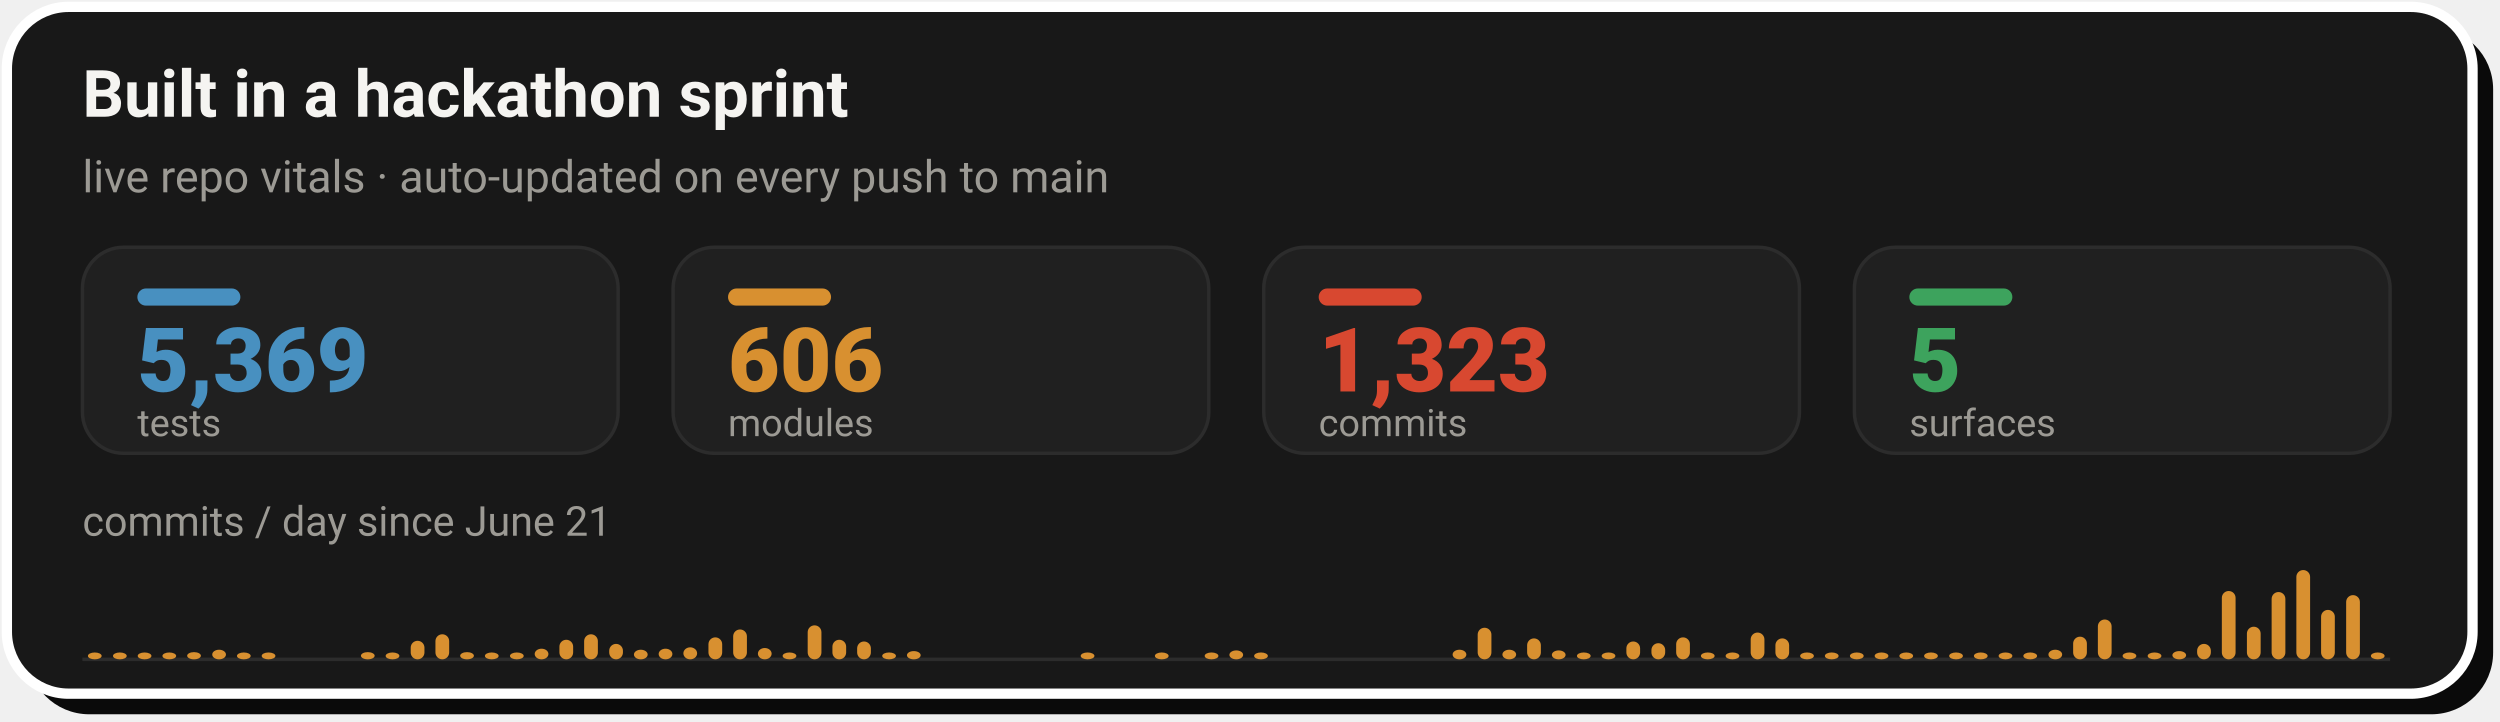
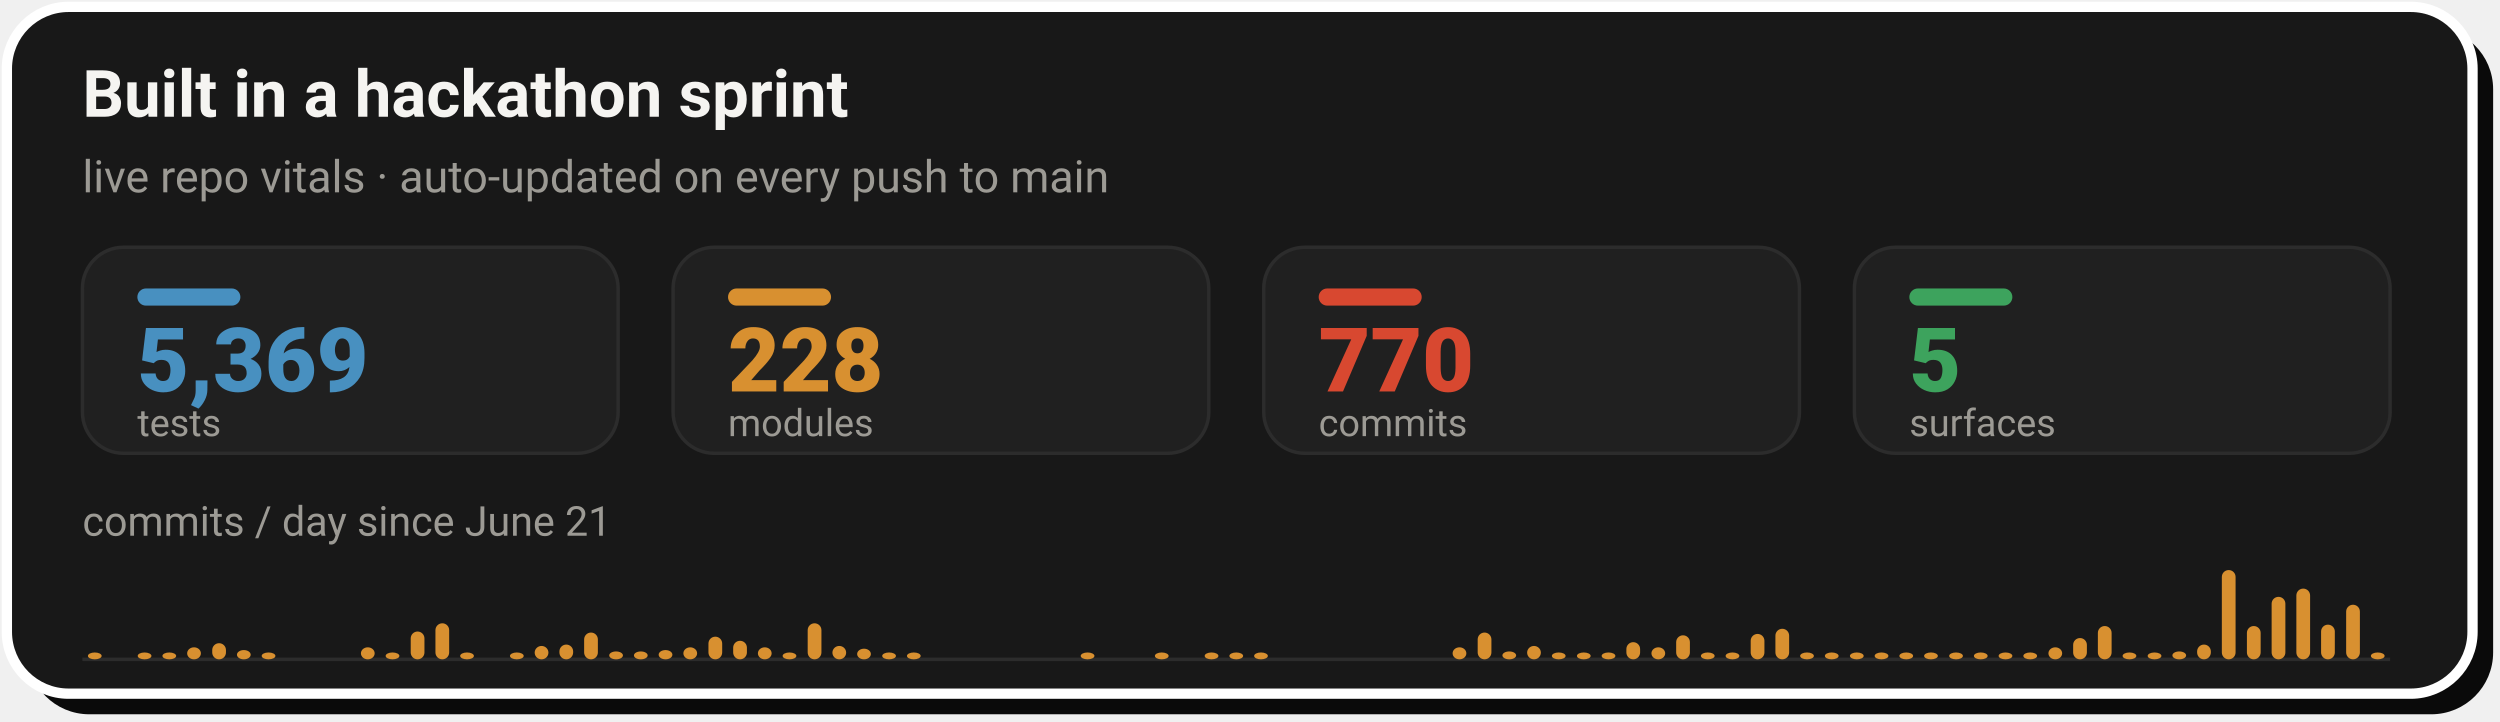
- <svg xmlns="http://www.w3.org/2000/svg" width="728" height="210" viewBox="0 0 728 210" role="img" aria-label="Live repo vitals: 5,369 tests, 606 modules, 1,323 commits across 5 surfaces, with a commits-per-day sprint velocity chart since June 21">
+ <svg xmlns="http://www.w3.org/2000/svg" width="728" height="210" viewBox="0 0 728 210" role="img" aria-label="Live repo vitals: 5,369 tests, 228 modules, 770 commits across 5 surfaces, with a commits-per-day sprint velocity chart since June 21">
  <rect x="8" y="8" width="718" height="200" rx="18" fill="#0A0A0A" />
  <rect x="2" y="2" width="718" height="200" rx="18" fill="#181818" stroke="#FFFFFF" stroke-width="3" />
  <text x="24" y="34" font-family="-apple-system,'Segoe UI',Roboto,Helvetica,Arial,sans-serif" font-size="19" font-weight="700" fill="#F5F4F1">Built in a hackathon sprint</text>
  <text x="24" y="56" font-family="-apple-system,'Segoe UI',Roboto,Helvetica,Arial,sans-serif" font-size="13" fill="#9C9A94">live repo vitals · auto-updated on every push to main</text>
  <rect x="24.0" y="72" width="156.0" height="60" rx="12" fill="#202020" stroke="#2C2C2C" stroke-width="1" />
  <rect x="40.0" y="84" width="30" height="5" rx="2.5" fill="#4890C0" />
  <text x="40.0" y="114" font-family="-apple-system,'Segoe UI',Roboto,Helvetica,Arial,sans-serif" font-size="26" font-weight="800" fill="#4890C0">5,369</text>
  <text x="40.0" y="127" font-family="-apple-system,'Segoe UI',Roboto,Helvetica,Arial,sans-serif" font-size="11" fill="#9C9A94">tests</text>
  <rect x="196.0" y="72" width="156.0" height="60" rx="12" fill="#202020" stroke="#2C2C2C" stroke-width="1" />
  <rect x="212.0" y="84" width="30" height="5" rx="2.5" fill="#D89030" />
-   <text x="212.0" y="114" font-family="-apple-system,'Segoe UI',Roboto,Helvetica,Arial,sans-serif" font-size="26" font-weight="800" fill="#D89030">606</text>
+   <text x="212.0" y="114" font-family="-apple-system,'Segoe UI',Roboto,Helvetica,Arial,sans-serif" font-size="26" font-weight="800" fill="#D89030">228</text>
  <text x="212.0" y="127" font-family="-apple-system,'Segoe UI',Roboto,Helvetica,Arial,sans-serif" font-size="11" fill="#9C9A94">modules</text>
  <rect x="368.0" y="72" width="156.0" height="60" rx="12" fill="#202020" stroke="#2C2C2C" stroke-width="1" />
  <rect x="384.0" y="84" width="30" height="5" rx="2.5" fill="#D84830" />
-   <text x="384.0" y="114" font-family="-apple-system,'Segoe UI',Roboto,Helvetica,Arial,sans-serif" font-size="26" font-weight="800" fill="#D84830">1,323</text>
+   <text x="384.0" y="114" font-family="-apple-system,'Segoe UI',Roboto,Helvetica,Arial,sans-serif" font-size="26" font-weight="800" fill="#D84830">770</text>
  <text x="384.0" y="127" font-family="-apple-system,'Segoe UI',Roboto,Helvetica,Arial,sans-serif" font-size="11" fill="#9C9A94">commits</text>
  <rect x="540.0" y="72" width="156.0" height="60" rx="12" fill="#202020" stroke="#2C2C2C" stroke-width="1" />
  <rect x="556.0" y="84" width="30" height="5" rx="2.5" fill="#3DA35D" />
  <text x="556.0" y="114" font-family="-apple-system,'Segoe UI',Roboto,Helvetica,Arial,sans-serif" font-size="26" font-weight="800" fill="#3DA35D">5</text>
  <text x="556.0" y="127" font-family="-apple-system,'Segoe UI',Roboto,Helvetica,Arial,sans-serif" font-size="11" fill="#9C9A94">surfaces</text>
  <text x="24" y="156" font-family="-apple-system,'Segoe UI',Roboto,Helvetica,Arial,sans-serif" font-size="12" fill="#9C9A94">commits / day since June 21</text>
  <line x1="24.0" y1="192" x2="696.0" y2="192" stroke="#2C2C2C" stroke-width="1" />
  <rect x="25.6" y="190.0" width="4.0" height="2.0" rx="2" fill="#D89030" />
-   <rect x="32.9" y="190.0" width="4.0" height="2.0" rx="2" fill="#D89030" />
  <rect x="40.1" y="190.0" width="4.0" height="2.0" rx="2" fill="#D89030" />
  <rect x="47.3" y="190.0" width="4.0" height="2.0" rx="2" fill="#D89030" />
-   <rect x="54.5" y="189.9" width="4.0" height="2.1" rx="2" fill="#D89030" />
-   <rect x="61.8" y="189.2" width="4.0" height="2.8" rx="2" fill="#D89030" />
-   <rect x="69.0" y="190.0" width="4.0" height="2.0" rx="2" fill="#D89030" />
+   <rect x="54.5" y="188.5" width="4.0" height="3.5" rx="2" fill="#D89030" />
+   <rect x="61.8" y="187.3" width="4.0" height="4.7" rx="2" fill="#D89030" />
+   <rect x="69.0" y="189.3" width="4.0" height="2.7" rx="2" fill="#D89030" />
  <rect x="76.2" y="190.0" width="4.0" height="2.0" rx="2" fill="#D89030" />
-   <rect x="105.1" y="189.9" width="4.0" height="2.1" rx="2" fill="#D89030" />
+   <rect x="105.1" y="188.5" width="4.0" height="3.5" rx="2" fill="#D89030" />
  <rect x="112.3" y="190.0" width="4.0" height="2.0" rx="2" fill="#D89030" />
-   <rect x="119.6" y="186.6" width="4.0" height="5.4" rx="2" fill="#D89030" />
-   <rect x="126.8" y="184.7" width="4.0" height="7.3" rx="2" fill="#D89030" />
-   <rect x="134.0" y="189.9" width="4.0" height="2.1" rx="2" fill="#D89030" />
-   <rect x="141.2" y="190.0" width="4.0" height="2.0" rx="2" fill="#D89030" />
+   <rect x="119.6" y="183.9" width="4.0" height="8.1" rx="2" fill="#D89030" />
+   <rect x="126.8" y="181.5" width="4.0" height="10.5" rx="2" fill="#D89030" />
+   <rect x="134.0" y="190.0" width="4.0" height="2.0" rx="2" fill="#D89030" />
  <rect x="148.5" y="190.0" width="4.0" height="2.0" rx="2" fill="#D89030" />
-   <rect x="155.7" y="188.9" width="4.0" height="3.1" rx="2" fill="#D89030" />
-   <rect x="162.9" y="186.3" width="4.0" height="5.7" rx="2" fill="#D89030" />
-   <rect x="170.1" y="184.7" width="4.0" height="7.3" rx="2" fill="#D89030" />
-   <rect x="177.4" y="187.5" width="4.0" height="4.5" rx="2" fill="#D89030" />
-   <rect x="184.6" y="189.2" width="4.0" height="2.8" rx="2" fill="#D89030" />
-   <rect x="191.8" y="188.9" width="4.0" height="3.1" rx="2" fill="#D89030" />
+   <rect x="155.7" y="188.1" width="4.0" height="3.9" rx="2" fill="#D89030" />
+   <rect x="162.9" y="187.7" width="4.0" height="4.3" rx="2" fill="#D89030" />
+   <rect x="170.1" y="184.2" width="4.0" height="7.8" rx="2" fill="#D89030" />
+   <rect x="177.4" y="189.7" width="4.0" height="2.3" rx="2" fill="#D89030" />
+   <rect x="184.6" y="189.7" width="4.0" height="2.3" rx="2" fill="#D89030" />
+   <rect x="191.8" y="189.3" width="4.0" height="2.7" rx="2" fill="#D89030" />
  <rect x="199.0" y="188.5" width="4.0" height="3.5" rx="2" fill="#D89030" />
-   <rect x="206.3" y="185.6" width="4.0" height="6.4" rx="2" fill="#D89030" />
-   <rect x="213.5" y="183.3" width="4.0" height="8.7" rx="2" fill="#D89030" />
-   <rect x="220.7" y="188.7" width="4.0" height="3.3" rx="2" fill="#D89030" />
+   <rect x="206.3" y="185.4" width="4.0" height="6.6" rx="2" fill="#D89030" />
+   <rect x="213.5" y="186.6" width="4.0" height="5.4" rx="2" fill="#D89030" />
+   <rect x="220.7" y="188.5" width="4.0" height="3.5" rx="2" fill="#D89030" />
  <rect x="227.9" y="190.0" width="4.0" height="2.0" rx="2" fill="#D89030" />
-   <rect x="235.2" y="182.1" width="4.0" height="9.9" rx="2" fill="#D89030" />
-   <rect x="242.4" y="186.3" width="4.0" height="5.7" rx="2" fill="#D89030" />
-   <rect x="249.6" y="186.8" width="4.0" height="5.2" rx="2" fill="#D89030" />
+   <rect x="235.2" y="181.5" width="4.0" height="10.5" rx="2" fill="#D89030" />
+   <rect x="242.4" y="188.1" width="4.0" height="3.9" rx="2" fill="#D89030" />
+   <rect x="249.6" y="188.9" width="4.0" height="3.1" rx="2" fill="#D89030" />
  <rect x="256.9" y="190.0" width="4.0" height="2.0" rx="2" fill="#D89030" />
-   <rect x="264.1" y="189.6" width="4.0" height="2.4" rx="2" fill="#D89030" />
+   <rect x="264.1" y="190.0" width="4.0" height="2.0" rx="2" fill="#D89030" />
  <rect x="314.7" y="190.0" width="4.0" height="2.0" rx="2" fill="#D89030" />
  <rect x="336.3" y="190.0" width="4.0" height="2.0" rx="2" fill="#D89030" />
  <rect x="350.8" y="190.0" width="4.0" height="2.0" rx="2" fill="#D89030" />
-   <rect x="358.0" y="189.4" width="4.0" height="2.6" rx="2" fill="#D89030" />
+   <rect x="358.0" y="190.0" width="4.0" height="2.0" rx="2" fill="#D89030" />
  <rect x="365.2" y="190.0" width="4.0" height="2.0" rx="2" fill="#D89030" />
-   <rect x="423.0" y="189.2" width="4.0" height="2.8" rx="2" fill="#D89030" />
-   <rect x="430.3" y="182.8" width="4.0" height="9.2" rx="2" fill="#D89030" />
-   <rect x="437.5" y="189.2" width="4.0" height="2.8" rx="2" fill="#D89030" />
-   <rect x="444.7" y="185.9" width="4.0" height="6.1" rx="2" fill="#D89030" />
-   <rect x="451.9" y="189.4" width="4.0" height="2.6" rx="2" fill="#D89030" />
+   <rect x="423.0" y="188.5" width="4.0" height="3.5" rx="2" fill="#D89030" />
+   <rect x="430.3" y="184.2" width="4.0" height="7.8" rx="2" fill="#D89030" />
+   <rect x="437.5" y="189.7" width="4.0" height="2.3" rx="2" fill="#D89030" />
+   <rect x="444.7" y="188.1" width="4.0" height="3.9" rx="2" fill="#D89030" />
+   <rect x="451.9" y="190.0" width="4.0" height="2.0" rx="2" fill="#D89030" />
  <rect x="459.2" y="190.0" width="4.0" height="2.0" rx="2" fill="#D89030" />
  <rect x="466.4" y="190.0" width="4.0" height="2.0" rx="2" fill="#D89030" />
-   <rect x="473.6" y="186.8" width="4.0" height="5.2" rx="2" fill="#D89030" />
-   <rect x="480.9" y="187.3" width="4.0" height="4.7" rx="2" fill="#D89030" />
-   <rect x="488.1" y="185.6" width="4.0" height="6.4" rx="2" fill="#D89030" />
+   <rect x="473.6" y="187.0" width="4.0" height="5.0" rx="2" fill="#D89030" />
+   <rect x="480.9" y="188.5" width="4.0" height="3.5" rx="2" fill="#D89030" />
+   <rect x="488.1" y="185.0" width="4.0" height="7.0" rx="2" fill="#D89030" />
  <rect x="495.3" y="190.0" width="4.0" height="2.0" rx="2" fill="#D89030" />
  <rect x="502.5" y="190.0" width="4.0" height="2.0" rx="2" fill="#D89030" />
-   <rect x="509.8" y="184.2" width="4.0" height="7.8" rx="2" fill="#D89030" />
-   <rect x="517.0" y="185.9" width="4.0" height="6.1" rx="2" fill="#D89030" />
+   <rect x="509.8" y="184.6" width="4.0" height="7.4" rx="2" fill="#D89030" />
+   <rect x="517.0" y="183.1" width="4.0" height="8.9" rx="2" fill="#D89030" />
  <rect x="524.2" y="190.0" width="4.0" height="2.0" rx="2" fill="#D89030" />
  <rect x="531.4" y="190.0" width="4.0" height="2.0" rx="2" fill="#D89030" />
  <rect x="538.7" y="190.0" width="4.0" height="2.0" rx="2" fill="#D89030" />
  <rect x="545.9" y="190.0" width="4.0" height="2.0" rx="2" fill="#D89030" />
  <rect x="553.1" y="190.0" width="4.0" height="2.0" rx="2" fill="#D89030" />
  <rect x="560.3" y="190.0" width="4.0" height="2.0" rx="2" fill="#D89030" />
  <rect x="567.6" y="190.0" width="4.0" height="2.0" rx="2" fill="#D89030" />
  <rect x="574.8" y="190.0" width="4.0" height="2.0" rx="2" fill="#D89030" />
  <rect x="582.0" y="190.0" width="4.0" height="2.0" rx="2" fill="#D89030" />
  <rect x="589.2" y="190.0" width="4.0" height="2.0" rx="2" fill="#D89030" />
-   <rect x="596.5" y="189.2" width="4.0" height="2.8" rx="2" fill="#D89030" />
-   <rect x="603.7" y="185.4" width="4.0" height="6.6" rx="2" fill="#D89030" />
-   <rect x="610.9" y="180.4" width="4.0" height="11.6" rx="2" fill="#D89030" />
+   <rect x="596.5" y="188.5" width="4.0" height="3.5" rx="2" fill="#D89030" />
+   <rect x="603.7" y="185.8" width="4.0" height="6.2" rx="2" fill="#D89030" />
+   <rect x="610.9" y="182.3" width="4.0" height="9.7" rx="2" fill="#D89030" />
  <rect x="618.1" y="190.0" width="4.0" height="2.0" rx="2" fill="#D89030" />
  <rect x="625.4" y="190.0" width="4.0" height="2.0" rx="2" fill="#D89030" />
-   <rect x="632.6" y="189.6" width="4.0" height="2.4" rx="2" fill="#D89030" />
-   <rect x="639.8" y="187.5" width="4.0" height="4.5" rx="2" fill="#D89030" />
-   <rect x="647.0" y="172.1" width="4.0" height="19.9" rx="2" fill="#D89030" />
-   <rect x="654.3" y="182.5" width="4.0" height="9.5" rx="2" fill="#D89030" />
-   <rect x="661.5" y="172.4" width="4.0" height="19.6" rx="2" fill="#D89030" />
-   <rect x="668.7" y="166.0" width="4.0" height="26.0" rx="2" fill="#D89030" />
-   <rect x="675.9" y="177.6" width="4.0" height="14.4" rx="2" fill="#D89030" />
-   <rect x="683.2" y="173.3" width="4.0" height="18.7" rx="2" fill="#D89030" />
+   <rect x="632.6" y="189.7" width="4.0" height="2.3" rx="2" fill="#D89030" />
+   <rect x="639.8" y="187.7" width="4.0" height="4.3" rx="2" fill="#D89030" />
+   <rect x="647.0" y="166.0" width="4.0" height="26.0" rx="2" fill="#D89030" />
+   <rect x="654.3" y="182.3" width="4.0" height="9.7" rx="2" fill="#D89030" />
+   <rect x="661.5" y="173.8" width="4.0" height="18.2" rx="2" fill="#D89030" />
+   <rect x="668.7" y="171.4" width="4.0" height="20.6" rx="2" fill="#D89030" />
+   <rect x="675.9" y="181.9" width="4.0" height="10.1" rx="2" fill="#D89030" />
+   <rect x="683.2" y="176.1" width="4.0" height="15.9" rx="2" fill="#D89030" />
  <rect x="690.4" y="190.0" width="4.0" height="2.0" rx="2" fill="#D89030" />
</svg>
